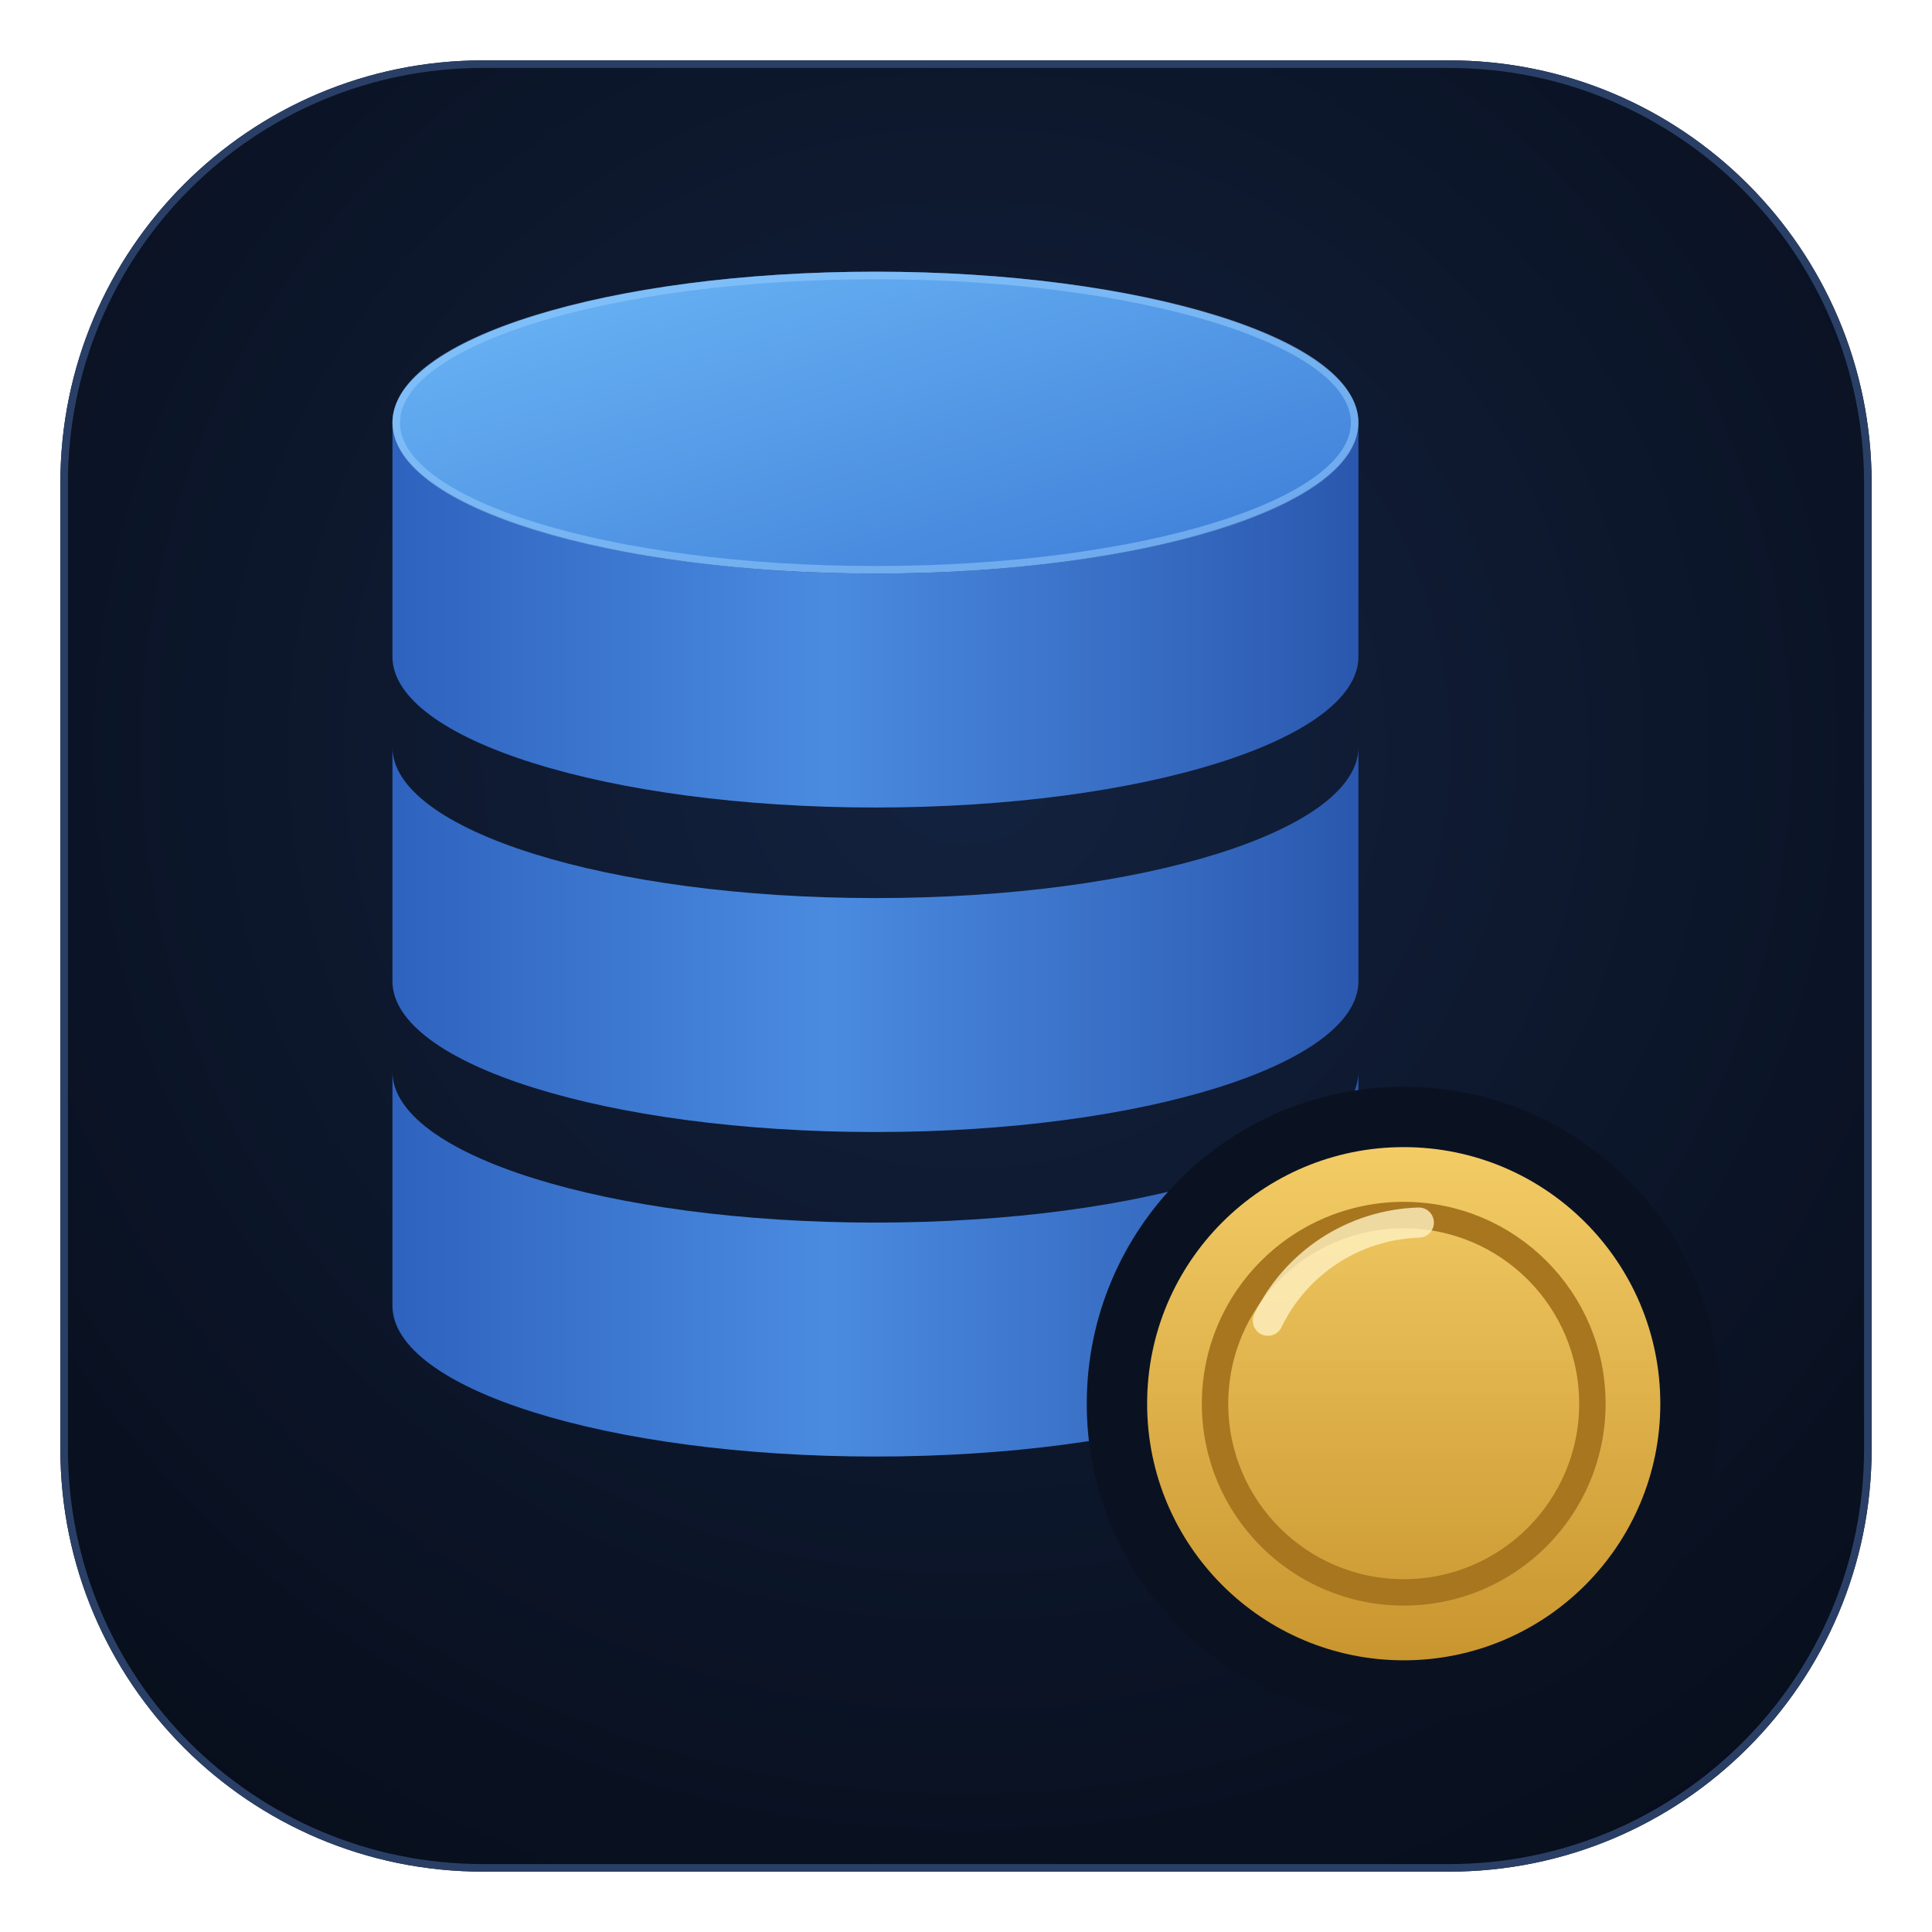
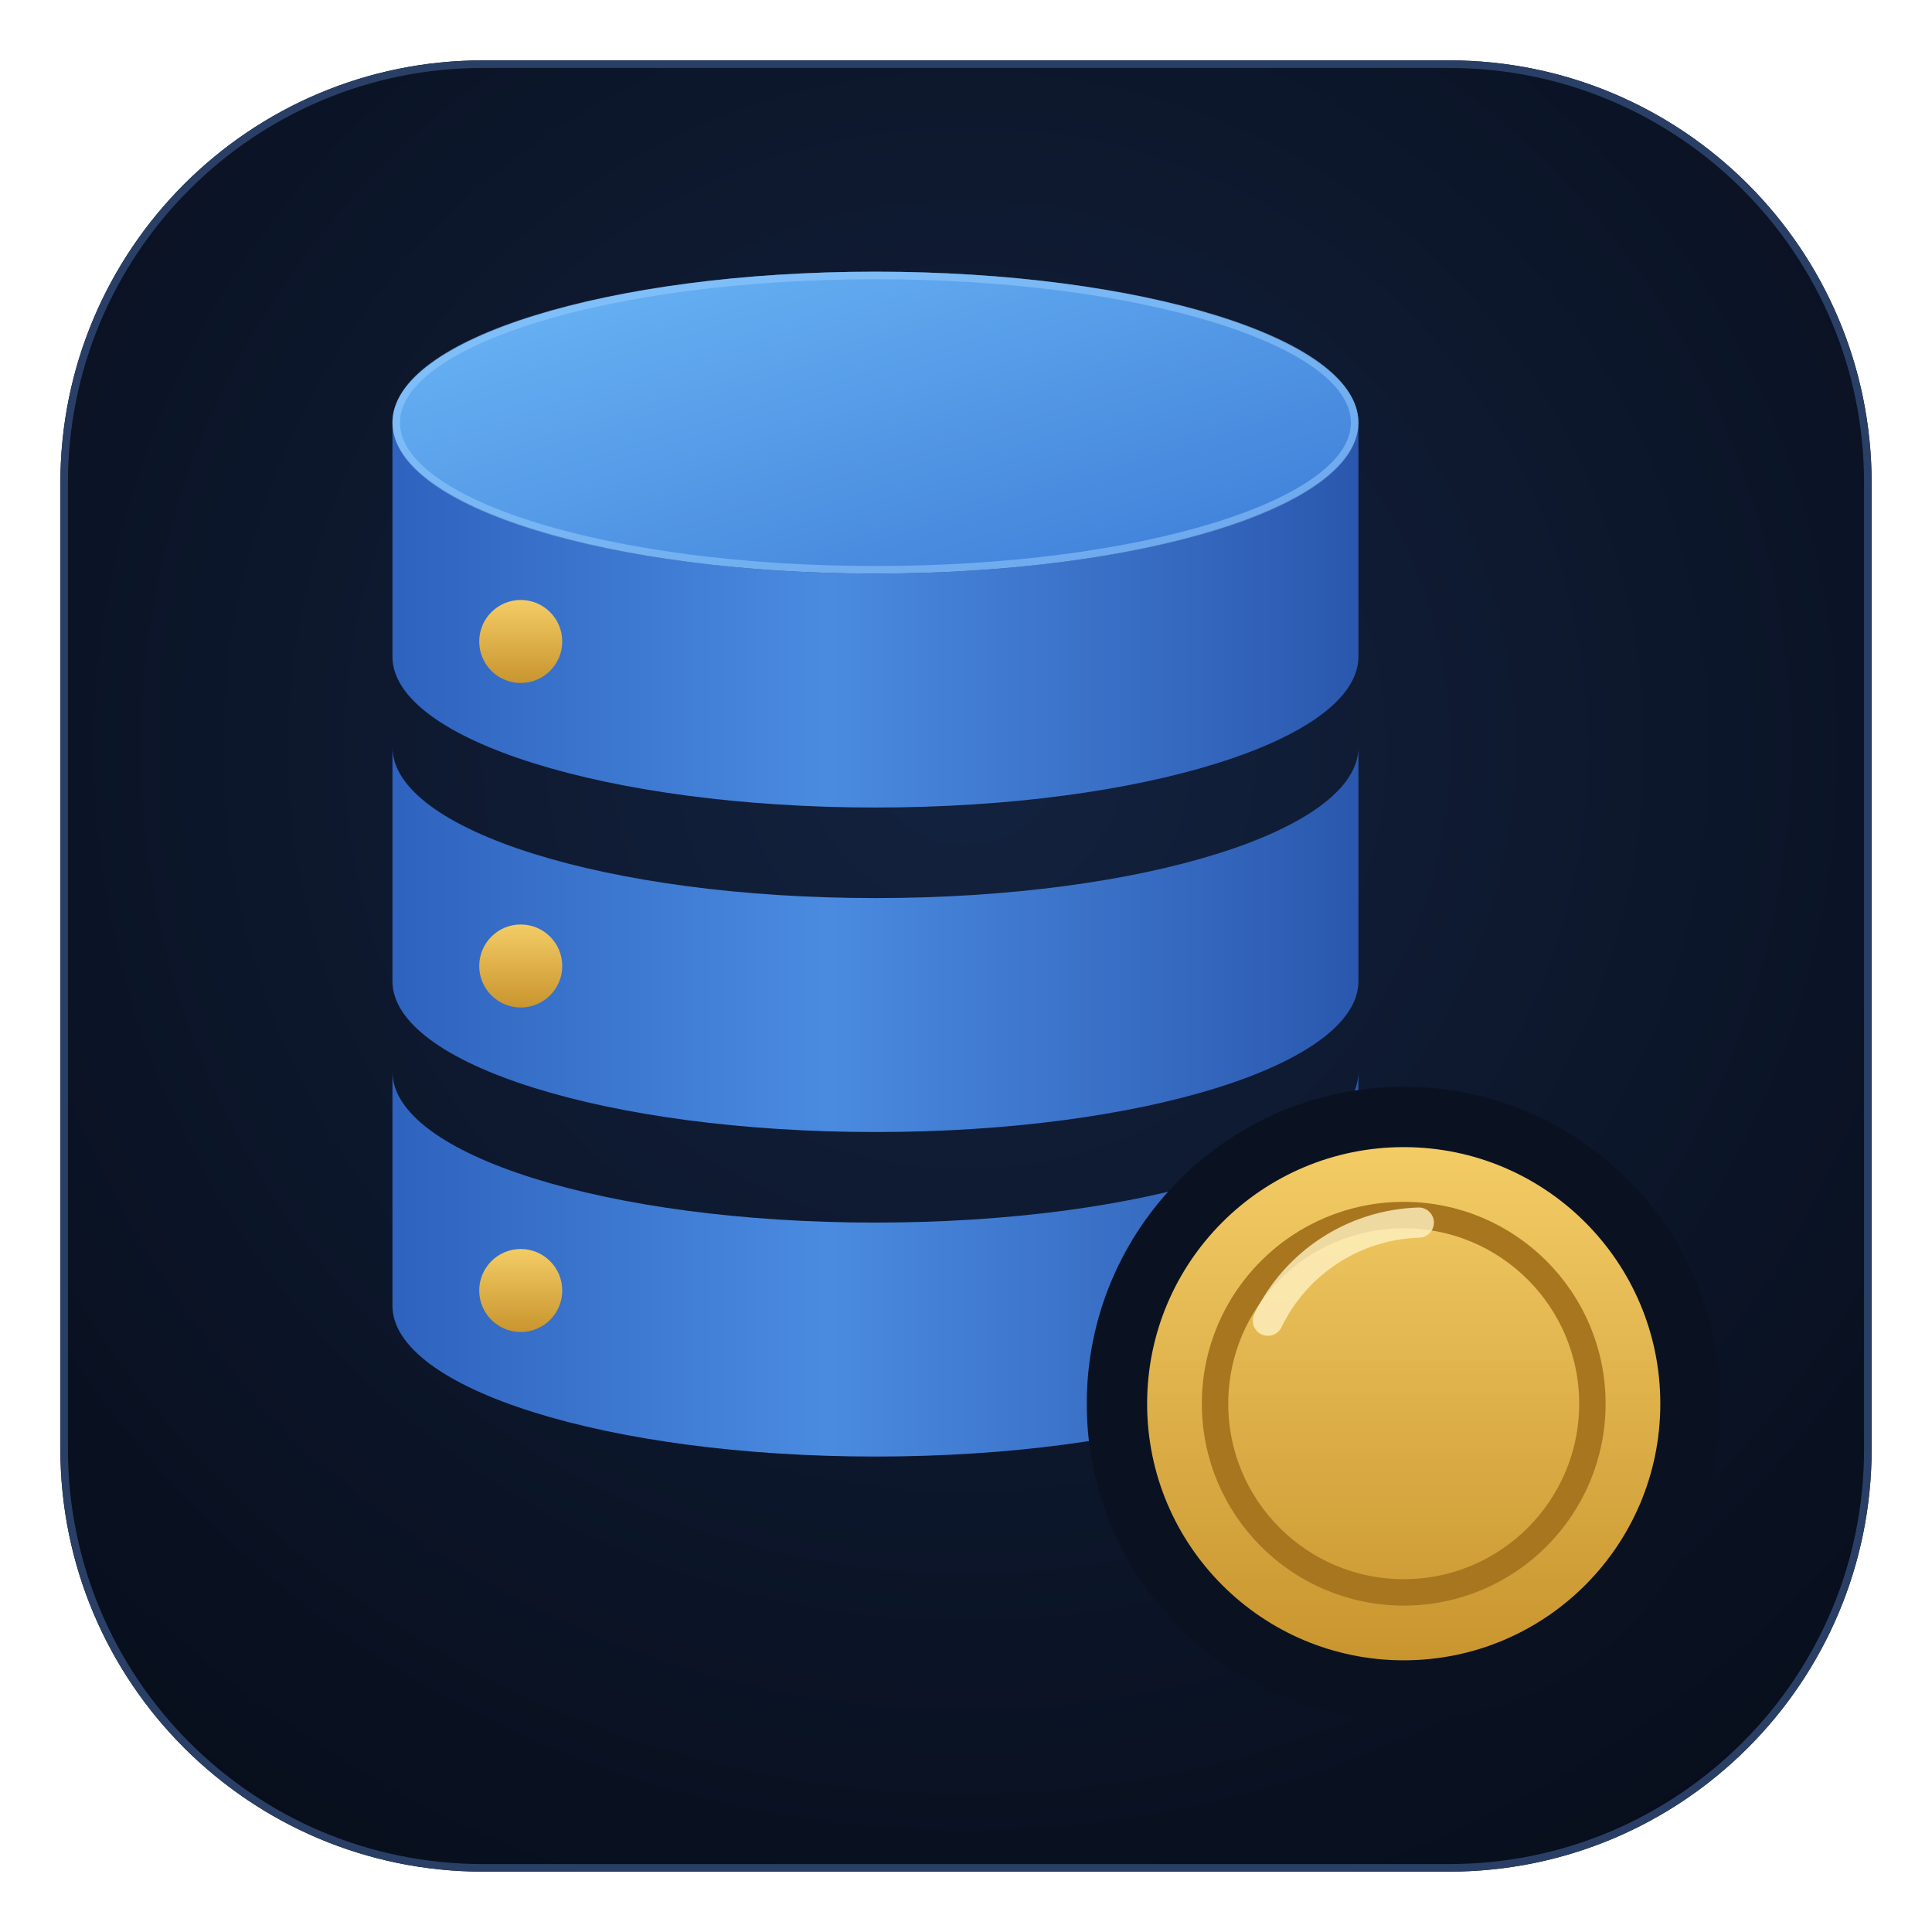
<svg xmlns="http://www.w3.org/2000/svg" viewBox="0 0 512 512" width="512" height="512">
  <defs>
    <radialGradient id="bg" cx=".5" cy=".38" r=".75">
      <stop offset="0" stop-color="#13223F" />
      <stop offset="1" stop-color="#070D1A" />
    </radialGradient>
    <linearGradient id="top" x1="0" y1="0" x2="1" y2="1">
      <stop offset="0" stop-color="#6DB8F7" />
      <stop offset="1" stop-color="#3B7BD6" />
    </linearGradient>
    <linearGradient id="side" x1="0" y1="0" x2="1" y2="0">
      <stop offset="0" stop-color="#2E62BE" />
      <stop offset=".45" stop-color="#4A8BE0" />
      <stop offset="1" stop-color="#2A57AE" />
    </linearGradient>
    <linearGradient id="au" x1="0" y1="0" x2="0" y2="1">
      <stop offset="0" stop-color="#F3CC66" />
      <stop offset="1" stop-color="#C9952E" />
    </linearGradient>
+     <linearGradient id="sky" x1="0" y1="0" x2="0" y2="1">
+       <stop offset="0" stop-color="#8FCBFF" />
+       <stop offset="1" stop-color="#4A8BE0" />
+     </linearGradient>
  </defs>
  <rect x="16" y="16" width="480" height="480" rx="112" fill="url(#bg)" />
  <rect x="17" y="17" width="478" height="478" rx="111" fill="none" stroke="#2A3F66" stroke-width="2" />
  <g transform="translate(-24 -16)">
-     <g>
-       <path fill="url(#side)" d="M128 300c0 22 57 40 128 40s128-18 128-40v62c0 22-57 40-128 40s-128-18-128-40z" />
-       <path fill="url(#side)" d="M128 214c0 22 57 40 128 40s128-18 128-40v62c0 22-57 40-128 40s-128-18-128-40z" />
-       <path fill="url(#side)" d="M128 128c0 22 57 40 128 40s128-18 128-40v62c0 22-57 40-128 40s-128-18-128-40z" />
-       <ellipse cx="256" cy="128" rx="128" ry="40" fill="url(#top)" />
-       <ellipse cx="256" cy="128" rx="127" ry="39" fill="none" stroke="#9AD0FF" stroke-opacity=".5" stroke-width="2" />
+     <path fill="url(#side)" d="M128 300c0 22 57 40 128 40s128-18 128-40v62c0 22-57 40-128 40s-128-18-128-40z" />
+     <path fill="url(#side)" d="M128 214c0 22 57 40 128 40s128-18 128-40v62c0 22-57 40-128 40s-128-18-128-40z" />
+     <path fill="url(#side)" d="M128 128c0 22 57 40 128 40s128-18 128-40v62c0 22-57 40-128 40s-128-18-128-40z" />
+     <ellipse cx="256" cy="128" rx="128" ry="40" fill="url(#top)" />
+     <ellipse cx="256" cy="128" rx="127" ry="39" fill="none" stroke="#9AD0FF" stroke-opacity=".5" stroke-width="2" />
+     <g fill="url(#au)">
+       <circle cx="162" cy="186" r="11" />
+       <circle cx="162" cy="272" r="11" />
+       <circle cx="162" cy="358" r="11" />
    </g>
  </g>
  <circle cx="372" cy="372" r="84" fill="#0A1222" />
  <circle cx="372" cy="372" r="68" fill="url(#au)" />
  <circle cx="372" cy="372" r="50" fill="none" stroke="#A8761F" stroke-width="7" />
  <path d="M336 350a46 46 0 0 1 40-26" fill="none" stroke="#FFF1C2" stroke-width="8" stroke-linecap="round" opacity=".8" />
</svg>
